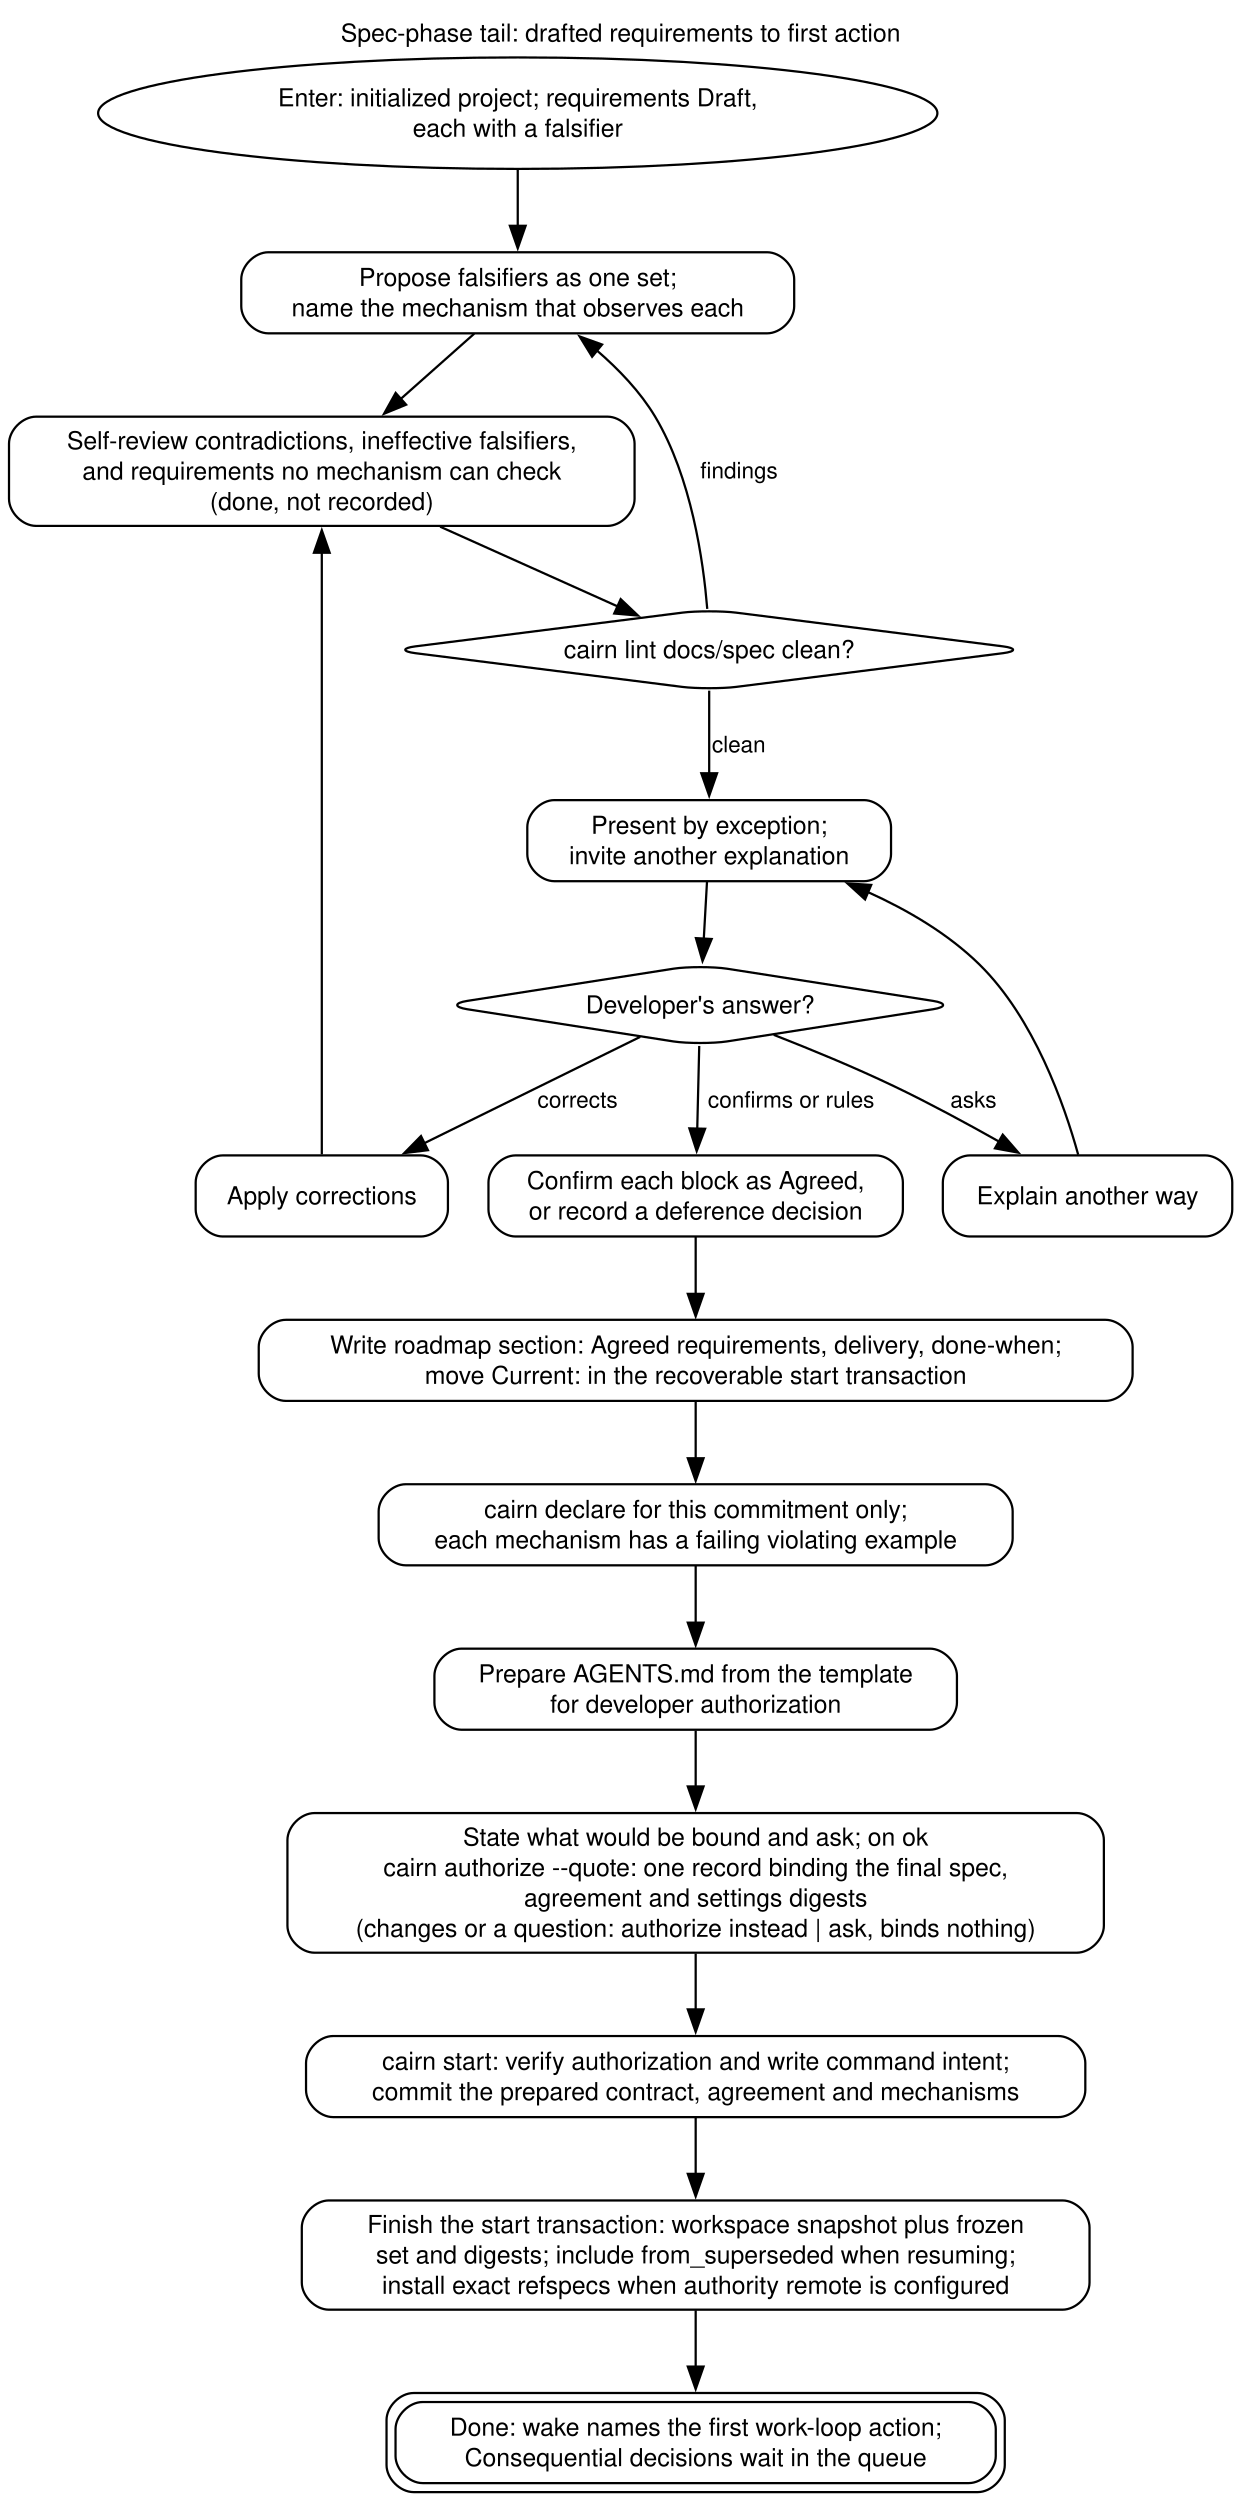
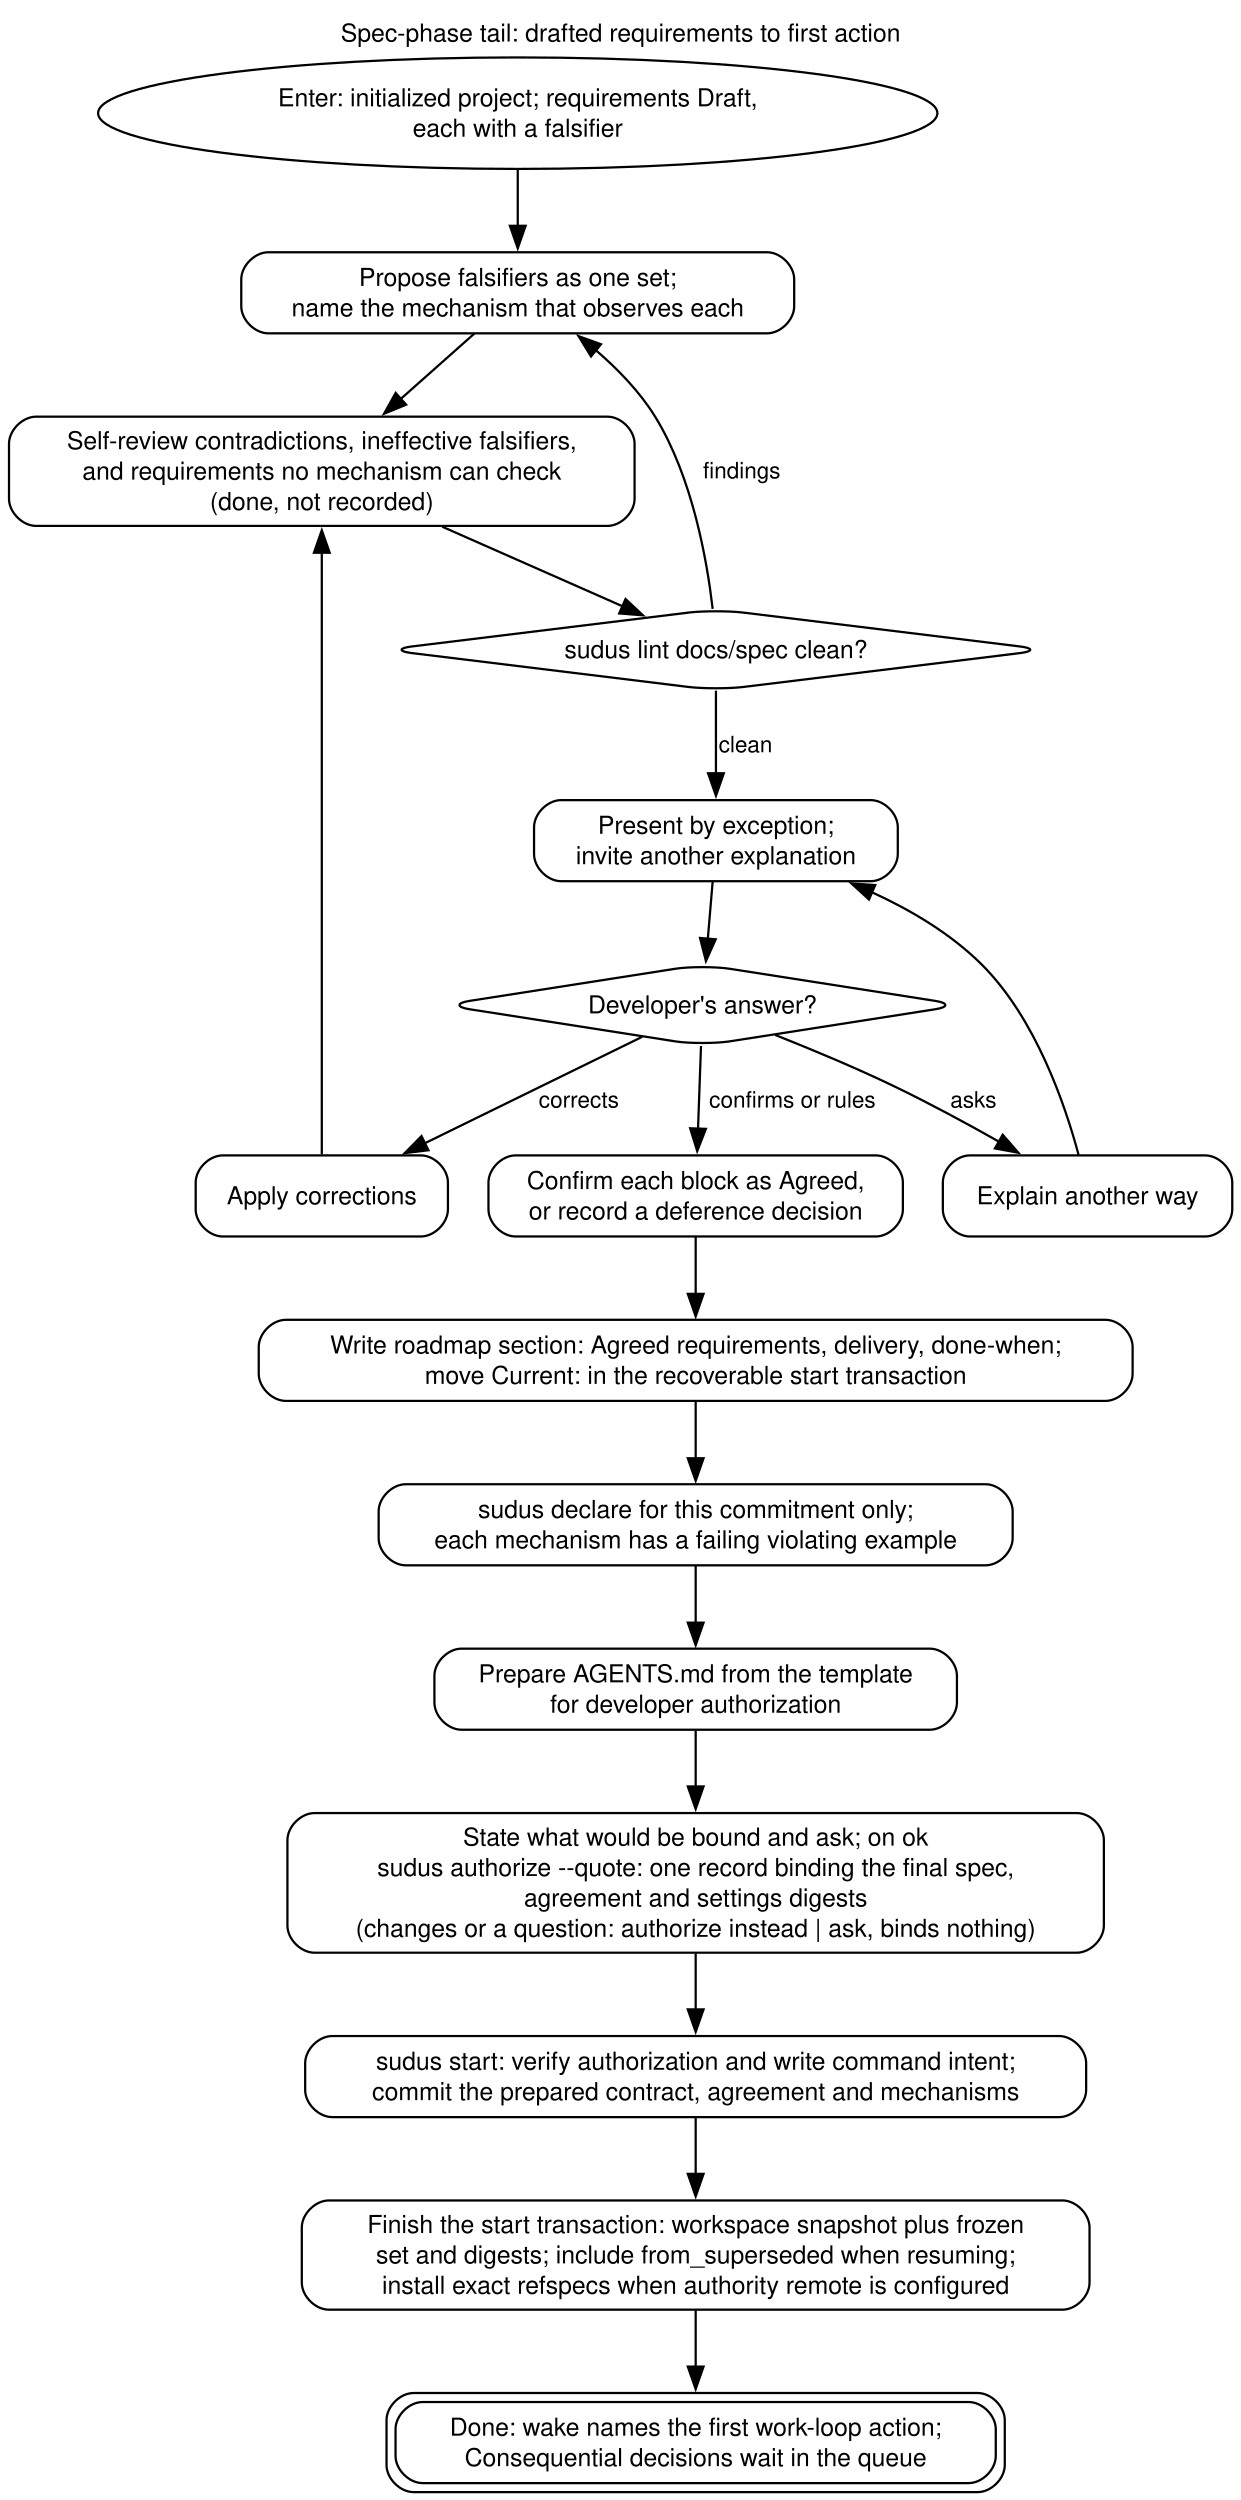
<svg xmlns="http://www.w3.org/2000/svg" width="551pt" height="1110pt" viewBox="0.00 0.00 551.00 1110.00">
  <g id="graph0" class="graph" transform="scale(1 1) rotate(0) translate(4 1106.5)">
    <polygon fill="white" stroke="none" points="-4,4 -4,-1106.5 547.12,-1106.5 547.12,4 -4,4" />
    <text xml:space="preserve" text-anchor="middle" x="271.56" y="-1088.05" font-family="Helvetica,sans-Serif" font-size="11.00">Spec-phase tail: drafted requirements to first action</text>
    <g id="node1" class="node">
      <ellipse fill="none" stroke="black" cx="225.88" cy="-1056.25" rx="186.32" ry="24.75" />
      <text xml:space="preserve" text-anchor="middle" x="225.88" y="-1059.3" font-family="Helvetica,sans-Serif" font-size="11.00">Enter: initialized project; requirements Draft,</text>
      <text xml:space="preserve" text-anchor="middle" x="225.88" y="-1045.8" font-family="Helvetica,sans-Serif" font-size="11.00">each with a falsifier</text>
    </g>
    <g id="node2" class="node">
      <path fill="none" stroke="black" d="M336.62,-994.5C336.62,-994.5 115.12,-994.5 115.12,-994.5 109.12,-994.5 103.12,-988.5 103.12,-982.5 103.12,-982.5 103.12,-970.5 103.12,-970.5 103.12,-964.5 109.12,-958.5 115.12,-958.5 115.12,-958.5 336.62,-958.5 336.62,-958.5 342.62,-958.5 348.62,-964.5 348.62,-970.5 348.62,-970.5 348.62,-982.5 348.62,-982.5 348.62,-988.5 342.62,-994.5 336.62,-994.5" />
      <text xml:space="preserve" text-anchor="middle" x="225.88" y="-979.55" font-family="Helvetica,sans-Serif" font-size="11.00">Propose falsifiers as one set;</text>
      <text xml:space="preserve" text-anchor="middle" x="225.88" y="-966.05" font-family="Helvetica,sans-Serif" font-size="11.00">name the mechanism that observes each</text>
    </g>
    <g id="edge1" class="edge">
      <path fill="none" stroke="black" d="M225.88,-1031.07C225.88,-1023.17 225.88,-1014.31 225.88,-1006.11" />
      <polygon fill="black" stroke="black" points="229.38,-1006.26 225.88,-996.26 222.38,-1006.26 229.38,-1006.26" />
    </g>
    <g id="node3" class="node">
      <path fill="none" stroke="black" d="M265.75,-921.5C265.75,-921.5 12,-921.5 12,-921.5 6,-921.5 0,-915.5 0,-909.5 0,-909.5 0,-885 0,-885 0,-879 6,-873 12,-873 12,-873 265.75,-873 265.75,-873 271.75,-873 277.75,-879 277.75,-885 277.75,-885 277.75,-909.5 277.75,-909.5 277.75,-915.5 271.75,-921.5 265.75,-921.5" />
      <text xml:space="preserve" text-anchor="middle" x="138.88" y="-907.05" font-family="Helvetica,sans-Serif" font-size="11.00">Self-review contradictions, ineffective falsifiers,</text>
      <text xml:space="preserve" text-anchor="middle" x="138.88" y="-893.55" font-family="Helvetica,sans-Serif" font-size="11.00">and requirements no mechanism can check</text>
      <text xml:space="preserve" text-anchor="middle" x="138.88" y="-880.05" font-family="Helvetica,sans-Serif" font-size="11.00">(done, not recorded)</text>
    </g>
    <g id="edge2" class="edge">
      <path fill="none" stroke="black" d="M206.57,-958.36C196.91,-949.78 184.93,-939.14 173.74,-929.21" />
      <polygon fill="black" stroke="black" points="176.32,-926.82 166.52,-922.8 171.67,-932.05 176.32,-926.82" />
    </g>
    <g id="node4" class="node">
-       <path fill="none" stroke="black" d="M298.97,-834.49C298.97,-834.49 180.4,-819.51 180.4,-819.51 174.45,-818.75 174.45,-817.25 180.4,-816.49 180.4,-816.49 298.97,-801.51 298.97,-801.51 304.92,-800.75 316.83,-800.75 322.78,-801.51 322.78,-801.51 441.35,-816.49 441.35,-816.49 447.3,-817.25 447.3,-818.75 441.35,-819.51 441.35,-819.51 322.78,-834.49 322.78,-834.49 316.83,-835.25 304.92,-835.25 298.97,-834.49" />
-       <text xml:space="preserve" text-anchor="middle" x="310.88" y="-814.3" font-family="Helvetica,sans-Serif" font-size="11.00">cairn lint docs/spec clean?</text>
+       <path fill="none" stroke="black" d="M301.96,-834.54C301.96,-834.54 178.78,-819.46 178.78,-819.46 172.82,-818.73 172.82,-817.27 178.78,-816.54 178.78,-816.54 301.96,-801.46 301.96,-801.46 307.92,-800.73 319.83,-800.73 325.79,-801.46 325.79,-801.46 448.97,-816.54 448.97,-816.54 454.93,-817.27 454.93,-818.73 448.97,-819.46 448.97,-819.46 325.79,-834.54 325.79,-834.54 319.83,-835.27 307.92,-835.27 301.96,-834.54" />
+       <text xml:space="preserve" text-anchor="middle" x="313.88" y="-814.3" font-family="Helvetica,sans-Serif" font-size="11.00">sudus lint docs/spec clean?</text>
    </g>
    <g id="edge3" class="edge">
-       <path fill="none" stroke="black" d="M191.42,-872.65C216.77,-861.26 246.73,-847.81 270.3,-837.22" />
-       <polygon fill="black" stroke="black" points="271.58,-840.49 279.26,-833.2 268.71,-834.1 271.58,-840.49" />
+       <path fill="none" stroke="black" d="M192.33,-872.65C218.05,-861.3 248.41,-847.9 272.35,-837.33" />
+       <polygon fill="black" stroke="black" points="273.74,-840.54 281.48,-833.3 270.92,-834.14 273.74,-840.54" />
    </g>
    <g id="edge4" class="edge">
-       <path fill="none" stroke="black" d="M310.02,-836.15C308.28,-857.52 302.99,-894.51 286.88,-921.5 280.27,-932.57 270.64,-942.59 260.98,-950.92" />
-       <polygon fill="black" stroke="black" points="258.9,-948.1 253.35,-957.12 263.32,-953.53 258.9,-948.1" />
-       <text xml:space="preserve" text-anchor="middle" x="324.11" y="-894.12" font-family="Helvetica,sans-Serif" font-size="10.00">findings</text>
+       <path fill="none" stroke="black" d="M312.42,-836.16C309.95,-857.54 303.47,-894.55 286.88,-921.5 280.06,-932.57 270.28,-942.64 260.54,-951.02" />
+       <polygon fill="black" stroke="black" points="258.42,-948.23 252.87,-957.25 262.84,-953.66 258.42,-948.23" />
+       <text xml:space="preserve" text-anchor="middle" x="325.32" y="-894.12" font-family="Helvetica,sans-Serif" font-size="10.00">findings</text>
    </g>
    <g id="node5" class="node">
-       <path fill="none" stroke="black" d="M379.62,-751.25C379.62,-751.25 242.12,-751.25 242.12,-751.25 236.12,-751.25 230.12,-745.25 230.12,-739.25 230.12,-739.25 230.12,-727.25 230.12,-727.25 230.12,-721.25 236.12,-715.25 242.12,-715.25 242.12,-715.25 379.62,-715.25 379.62,-715.25 385.62,-715.25 391.62,-721.25 391.62,-727.25 391.62,-727.25 391.62,-739.25 391.62,-739.25 391.62,-745.25 385.62,-751.25 379.62,-751.25" />
-       <text xml:space="preserve" text-anchor="middle" x="310.88" y="-736.3" font-family="Helvetica,sans-Serif" font-size="11.00">Present by exception;</text>
-       <text xml:space="preserve" text-anchor="middle" x="310.88" y="-722.8" font-family="Helvetica,sans-Serif" font-size="11.00">invite another explanation</text>
+       <path fill="none" stroke="black" d="M382.62,-751.25C382.62,-751.25 245.12,-751.25 245.12,-751.25 239.12,-751.25 233.12,-745.25 233.12,-739.25 233.12,-739.25 233.12,-727.25 233.12,-727.25 233.12,-721.25 239.12,-715.25 245.12,-715.25 245.12,-715.25 382.62,-715.25 382.62,-715.25 388.62,-715.25 394.62,-721.25 394.62,-727.25 394.62,-727.25 394.62,-739.25 394.62,-739.25 394.62,-745.25 388.62,-751.25 382.62,-751.25" />
+       <text xml:space="preserve" text-anchor="middle" x="313.88" y="-736.3" font-family="Helvetica,sans-Serif" font-size="11.00">Present by exception;</text>
+       <text xml:space="preserve" text-anchor="middle" x="313.88" y="-722.8" font-family="Helvetica,sans-Serif" font-size="11.00">invite another explanation</text>
    </g>
    <g id="edge5" class="edge">
-       <path fill="none" stroke="black" d="M310.88,-799.85C310.88,-789.16 310.88,-775.14 310.88,-762.8" />
-       <polygon fill="black" stroke="black" points="314.38,-763.17 310.88,-753.17 307.38,-763.17 314.38,-763.17" />
-       <text xml:space="preserve" text-anchor="middle" x="324" y="-772.5" font-family="Helvetica,sans-Serif" font-size="10.00">clean</text>
+       <path fill="none" stroke="black" d="M313.88,-799.85C313.88,-789.16 313.88,-775.14 313.88,-762.8" />
+       <polygon fill="black" stroke="black" points="317.38,-763.17 313.88,-753.17 310.38,-763.17 317.38,-763.17" />
+       <text xml:space="preserve" text-anchor="middle" x="327" y="-772.5" font-family="Helvetica,sans-Serif" font-size="10.00">clean</text>
    </g>
    <g id="node6" class="node">
-       <path fill="none" stroke="black" d="M295.02,-676.4C295.02,-676.4 203.46,-662.1 203.46,-662.1 197.53,-661.18 197.53,-659.32 203.46,-658.4 203.46,-658.4 295.02,-644.1 295.02,-644.1 300.95,-643.18 312.8,-643.18 318.73,-644.1 318.73,-644.1 410.29,-658.4 410.29,-658.4 416.22,-659.32 416.22,-661.18 410.29,-662.1 410.29,-662.1 318.73,-676.4 318.73,-676.4 312.8,-677.32 300.95,-677.32 295.02,-676.4" />
-       <text xml:space="preserve" text-anchor="middle" x="306.88" y="-656.55" font-family="Helvetica,sans-Serif" font-size="11.00">Developer's answer?</text>
+       <path fill="none" stroke="black" d="M296.02,-676.4C296.02,-676.4 204.46,-662.1 204.46,-662.1 198.53,-661.18 198.53,-659.32 204.46,-658.4 204.46,-658.4 296.02,-644.1 296.02,-644.1 301.95,-643.18 313.8,-643.18 319.73,-644.1 319.73,-644.1 411.29,-658.4 411.29,-658.4 417.22,-659.32 417.22,-661.18 411.29,-662.1 411.29,-662.1 319.73,-676.4 319.73,-676.4 313.8,-677.32 301.95,-677.32 296.02,-676.4" />
+       <text xml:space="preserve" text-anchor="middle" x="307.88" y="-656.55" font-family="Helvetica,sans-Serif" font-size="11.00">Developer's answer?</text>
    </g>
    <g id="edge6" class="edge">
-       <path fill="none" stroke="black" d="M309.91,-715.06C309.47,-707.39 308.95,-698.14 308.47,-689.49" />
-       <polygon fill="black" stroke="black" points="311.98,-689.58 307.92,-679.79 304.99,-689.97 311.98,-689.58" />
+       <path fill="none" stroke="black" d="M312.42,-715.06C311.77,-707.39 310.99,-698.14 310.26,-689.49" />
+       <polygon fill="black" stroke="black" points="313.77,-689.46 309.44,-679.79 306.8,-690.05 313.77,-689.46" />
    </g>
    <g id="node7" class="node">
      <path fill="none" stroke="black" d="M531.12,-593.5C531.12,-593.5 426.62,-593.5 426.62,-593.5 420.62,-593.5 414.62,-587.5 414.62,-581.5 414.62,-581.5 414.62,-569.5 414.62,-569.5 414.62,-563.5 420.62,-557.5 426.62,-557.5 426.62,-557.5 531.12,-557.5 531.12,-557.5 537.12,-557.5 543.12,-563.5 543.12,-569.5 543.12,-569.5 543.12,-581.5 543.12,-581.5 543.12,-587.5 537.12,-593.5 531.12,-593.5" />
      <text xml:space="preserve" text-anchor="middle" x="478.88" y="-571.8" font-family="Helvetica,sans-Serif" font-size="11.00">Explain another way</text>
    </g>
    <g id="edge7" class="edge">
-       <path fill="none" stroke="black" d="M339.54,-647.03C355.78,-640.68 375.57,-632.54 392.88,-624.25 408.52,-616.76 425.28,-607.69 439.82,-599.49" />
-       <polygon fill="black" stroke="black" points="441.22,-602.72 448.17,-594.72 437.75,-596.64 441.22,-602.72" />
-       <text xml:space="preserve" text-anchor="middle" x="428.21" y="-614.75" font-family="Helvetica,sans-Serif" font-size="10.00">asks</text>
+       <path fill="none" stroke="black" d="M340.15,-646.99C356.19,-640.63 375.76,-632.49 392.88,-624.25 408.5,-616.73 425.27,-607.66 439.8,-599.45" />
+       <polygon fill="black" stroke="black" points="441.2,-602.68 448.16,-594.69 437.74,-596.6 441.2,-602.68" />
+       <text xml:space="preserve" text-anchor="middle" x="428.19" y="-614.75" font-family="Helvetica,sans-Serif" font-size="10.00">asks</text>
    </g>
    <g id="node8" class="node">
      <path fill="none" stroke="black" d="M182.88,-593.5C182.88,-593.5 94.88,-593.5 94.88,-593.5 88.88,-593.5 82.88,-587.5 82.88,-581.5 82.88,-581.5 82.88,-569.5 82.88,-569.5 82.88,-563.5 88.88,-557.5 94.88,-557.5 94.88,-557.5 182.88,-557.5 182.88,-557.5 188.88,-557.5 194.88,-563.5 194.88,-569.5 194.88,-569.5 194.88,-581.5 194.88,-581.5 194.88,-587.5 188.88,-593.5 182.88,-593.5" />
      <text xml:space="preserve" text-anchor="middle" x="138.88" y="-571.8" font-family="Helvetica,sans-Serif" font-size="11.00">Apply corrections</text>
    </g>
    <g id="edge9" class="edge">
-       <path fill="none" stroke="black" d="M280.25,-646.14C254.49,-633.45 214.92,-613.96 184.19,-598.82" />
-       <polygon fill="black" stroke="black" points="186.01,-595.82 175.49,-594.54 182.92,-602.1 186.01,-595.82" />
-       <text xml:space="preserve" text-anchor="middle" x="252.43" y="-614.75" font-family="Helvetica,sans-Serif" font-size="10.00">corrects</text>
+       <path fill="none" stroke="black" d="M281.1,-646.14C255.17,-633.45 215.37,-613.96 184.46,-598.82" />
+       <polygon fill="black" stroke="black" points="186.23,-595.79 175.71,-594.53 183.15,-602.08 186.23,-595.79" />
+       <text xml:space="preserve" text-anchor="middle" x="252.99" y="-614.75" font-family="Helvetica,sans-Serif" font-size="10.00">corrects</text>
    </g>
    <g id="node9" class="node">
      <path fill="none" stroke="black" d="M384.88,-593.5C384.88,-593.5 224.88,-593.5 224.88,-593.5 218.88,-593.5 212.88,-587.5 212.88,-581.5 212.88,-581.5 212.88,-569.5 212.88,-569.5 212.88,-563.5 218.88,-557.5 224.88,-557.5 224.88,-557.5 384.88,-557.5 384.88,-557.5 390.88,-557.5 396.88,-563.5 396.88,-569.5 396.88,-569.5 396.88,-581.5 396.88,-581.5 396.88,-587.5 390.88,-593.5 384.88,-593.5" />
      <text xml:space="preserve" text-anchor="middle" x="304.88" y="-578.55" font-family="Helvetica,sans-Serif" font-size="11.00">Confirm each block as Agreed,</text>
      <text xml:space="preserve" text-anchor="middle" x="304.88" y="-565.05" font-family="Helvetica,sans-Serif" font-size="11.00">or record a deference decision</text>
    </g>
    <g id="edge11" class="edge">
-       <path fill="none" stroke="black" d="M306.46,-642.1C306.2,-631.41 305.86,-617.39 305.57,-605.05" />
-       <polygon fill="black" stroke="black" points="309.07,-605.33 305.33,-595.42 302.08,-605.5 309.07,-605.33" />
-       <text xml:space="preserve" text-anchor="middle" x="347.24" y="-614.75" font-family="Helvetica,sans-Serif" font-size="10.00">confirms or rules</text>
+       <path fill="none" stroke="black" d="M307.25,-642.1C306.87,-631.41 306.36,-617.39 305.91,-605.05" />
+       <polygon fill="black" stroke="black" points="309.42,-605.29 305.56,-595.42 302.43,-605.54 309.42,-605.29" />
+       <text xml:space="preserve" text-anchor="middle" x="347.8" y="-614.75" font-family="Helvetica,sans-Serif" font-size="10.00">confirms or rules</text>
    </g>
    <g id="edge8" class="edge">
-       <path fill="none" stroke="black" d="M474.72,-593.8C468.58,-615.99 455.12,-654.44 430.88,-678.25 416.98,-691.9 399.03,-702.45 381.26,-710.45" />
-       <polygon fill="black" stroke="black" points="380.09,-707.14 372.25,-714.27 382.82,-713.59 380.09,-707.14" />
+       <path fill="none" stroke="black" d="M474.88,-593.77C468.95,-615.93 455.86,-654.35 431.88,-678.25 418.2,-691.88 400.46,-702.43 382.91,-710.44" />
+       <polygon fill="black" stroke="black" points="381.82,-707.1 374.02,-714.27 384.59,-713.53 381.82,-707.1" />
    </g>
    <g id="edge10" class="edge">
      <path fill="none" stroke="black" d="M138.88,-593.94C138.88,-610.68 138.88,-636.69 138.88,-659.25 138.88,-819 138.88,-819 138.88,-819 138.88,-832.76 138.88,-847.9 138.88,-861.1" />
      <polygon fill="black" stroke="black" points="135.38,-861.07 138.88,-871.07 142.38,-861.07 135.38,-861.07" />
    </g>
    <g id="node10" class="node">
      <path fill="none" stroke="black" d="M486.88,-520.5C486.88,-520.5 122.88,-520.5 122.88,-520.5 116.88,-520.5 110.88,-514.5 110.88,-508.5 110.88,-508.5 110.88,-496.5 110.88,-496.5 110.88,-490.5 116.88,-484.5 122.88,-484.5 122.88,-484.5 486.88,-484.5 486.88,-484.5 492.88,-484.5 498.88,-490.5 498.88,-496.5 498.88,-496.5 498.88,-508.5 498.88,-508.5 498.88,-514.5 492.88,-520.5 486.88,-520.5" />
      <text xml:space="preserve" text-anchor="middle" x="304.88" y="-505.55" font-family="Helvetica,sans-Serif" font-size="11.00">Write roadmap section: Agreed requirements, delivery, done-when;</text>
      <text xml:space="preserve" text-anchor="middle" x="304.88" y="-492.05" font-family="Helvetica,sans-Serif" font-size="11.00">move Current: in the recoverable start transaction</text>
    </g>
    <g id="edge12" class="edge">
      <path fill="none" stroke="black" d="M304.88,-557.31C304.88,-549.73 304.88,-540.6 304.88,-532.04" />
      <polygon fill="black" stroke="black" points="308.38,-532.04 304.88,-522.04 301.38,-532.04 308.38,-532.04" />
    </g>
    <g id="node11" class="node">
      <path fill="none" stroke="black" d="M433.62,-447.5C433.62,-447.5 176.12,-447.5 176.12,-447.5 170.12,-447.5 164.12,-441.5 164.12,-435.5 164.12,-435.5 164.12,-423.5 164.12,-423.5 164.12,-417.5 170.12,-411.5 176.12,-411.5 176.12,-411.5 433.62,-411.5 433.62,-411.5 439.62,-411.5 445.62,-417.5 445.62,-423.5 445.62,-423.5 445.62,-435.5 445.62,-435.5 445.62,-441.5 439.62,-447.5 433.62,-447.5" />
-       <text xml:space="preserve" text-anchor="middle" x="304.88" y="-432.55" font-family="Helvetica,sans-Serif" font-size="11.00">cairn declare for this commitment only;</text>
+       <text xml:space="preserve" text-anchor="middle" x="304.88" y="-432.55" font-family="Helvetica,sans-Serif" font-size="11.00">sudus declare for this commitment only;</text>
      <text xml:space="preserve" text-anchor="middle" x="304.88" y="-419.05" font-family="Helvetica,sans-Serif" font-size="11.00">each mechanism has a failing violating example</text>
    </g>
    <g id="edge13" class="edge">
      <path fill="none" stroke="black" d="M304.88,-484.31C304.88,-476.73 304.88,-467.6 304.88,-459.04" />
      <polygon fill="black" stroke="black" points="308.38,-459.04 304.88,-449.04 301.38,-459.04 308.38,-459.04" />
    </g>
    <g id="node12" class="node">
      <path fill="none" stroke="black" d="M408.88,-374.5C408.88,-374.5 200.88,-374.5 200.88,-374.5 194.88,-374.5 188.88,-368.5 188.88,-362.5 188.88,-362.5 188.88,-350.5 188.88,-350.5 188.88,-344.5 194.88,-338.5 200.88,-338.5 200.88,-338.5 408.88,-338.5 408.88,-338.5 414.88,-338.5 420.88,-344.5 420.88,-350.5 420.88,-350.5 420.88,-362.5 420.88,-362.5 420.88,-368.5 414.88,-374.5 408.88,-374.5" />
      <text xml:space="preserve" text-anchor="middle" x="304.88" y="-359.55" font-family="Helvetica,sans-Serif" font-size="11.00">Prepare AGENTS.md from the template</text>
      <text xml:space="preserve" text-anchor="middle" x="304.88" y="-346.05" font-family="Helvetica,sans-Serif" font-size="11.00">for developer authorization</text>
    </g>
    <g id="edge14" class="edge">
      <path fill="none" stroke="black" d="M304.88,-411.31C304.88,-403.73 304.88,-394.6 304.88,-386.04" />
      <polygon fill="black" stroke="black" points="308.38,-386.04 304.88,-376.04 301.38,-386.04 308.38,-386.04" />
    </g>
    <g id="node13" class="node">
      <path fill="none" stroke="black" d="M474.12,-301.5C474.12,-301.5 135.62,-301.5 135.62,-301.5 129.62,-301.5 123.62,-295.5 123.62,-289.5 123.62,-289.5 123.62,-251.5 123.62,-251.5 123.62,-245.5 129.62,-239.5 135.62,-239.5 135.62,-239.5 474.12,-239.5 474.12,-239.5 480.12,-239.5 486.12,-245.5 486.12,-251.5 486.12,-251.5 486.12,-289.5 486.12,-289.5 486.12,-295.5 480.12,-301.5 474.12,-301.5" />
      <text xml:space="preserve" text-anchor="middle" x="304.88" y="-287.05" font-family="Helvetica,sans-Serif" font-size="11.00">State what would be bound and ask; on ok</text>
-       <text xml:space="preserve" text-anchor="middle" x="304.88" y="-273.55" font-family="Helvetica,sans-Serif" font-size="11.00">cairn authorize --quote: one record binding the final spec,</text>
+       <text xml:space="preserve" text-anchor="middle" x="304.88" y="-273.55" font-family="Helvetica,sans-Serif" font-size="11.00">sudus authorize --quote: one record binding the final spec,</text>
      <text xml:space="preserve" text-anchor="middle" x="304.88" y="-260.05" font-family="Helvetica,sans-Serif" font-size="11.00">agreement and settings digests</text>
      <text xml:space="preserve" text-anchor="middle" x="304.88" y="-246.55" font-family="Helvetica,sans-Serif" font-size="11.00">(changes or a question: authorize instead | ask, binds nothing)</text>
    </g>
    <g id="edge15" class="edge">
      <path fill="none" stroke="black" d="M304.88,-338.1C304.88,-330.81 304.88,-322 304.88,-313.21" />
      <polygon fill="black" stroke="black" points="308.38,-313.31 304.88,-303.31 301.38,-313.31 308.38,-313.31" />
    </g>
    <g id="node14" class="node">
-       <path fill="none" stroke="black" d="M465.88,-202.5C465.88,-202.5 143.88,-202.5 143.88,-202.5 137.88,-202.5 131.88,-196.5 131.88,-190.5 131.88,-190.5 131.88,-178.5 131.88,-178.5 131.88,-172.5 137.88,-166.5 143.88,-166.5 143.88,-166.5 465.88,-166.5 465.88,-166.5 471.88,-166.5 477.88,-172.5 477.88,-178.5 477.88,-178.5 477.88,-190.5 477.88,-190.5 477.88,-196.5 471.88,-202.5 465.88,-202.5" />
-       <text xml:space="preserve" text-anchor="middle" x="304.88" y="-187.55" font-family="Helvetica,sans-Serif" font-size="11.00">cairn start: verify authorization and write command intent;</text>
+       <path fill="none" stroke="black" d="M466.25,-202.5C466.25,-202.5 143.5,-202.5 143.5,-202.5 137.5,-202.5 131.5,-196.5 131.5,-190.5 131.5,-190.5 131.5,-178.5 131.5,-178.5 131.5,-172.5 137.5,-166.5 143.5,-166.5 143.5,-166.5 466.25,-166.5 466.25,-166.5 472.25,-166.5 478.25,-172.5 478.25,-178.5 478.25,-178.5 478.25,-190.5 478.25,-190.5 478.25,-196.5 472.25,-202.5 466.25,-202.5" />
+       <text xml:space="preserve" text-anchor="middle" x="304.88" y="-187.55" font-family="Helvetica,sans-Serif" font-size="11.00">sudus start: verify authorization and write command intent;</text>
      <text xml:space="preserve" text-anchor="middle" x="304.88" y="-174.05" font-family="Helvetica,sans-Serif" font-size="11.00">commit the prepared contract, agreement and mechanisms</text>
    </g>
    <g id="edge16" class="edge">
      <path fill="none" stroke="black" d="M304.88,-239.17C304.88,-231.06 304.88,-222.32 304.88,-214.29" />
      <polygon fill="black" stroke="black" points="308.38,-214.34 304.88,-204.34 301.38,-214.34 308.38,-214.34" />
    </g>
    <g id="node15" class="node">
      <path fill="none" stroke="black" d="M467.75,-129.5C467.75,-129.5 142,-129.5 142,-129.5 136,-129.5 130,-123.5 130,-117.5 130,-117.5 130,-93 130,-93 130,-87 136,-81 142,-81 142,-81 467.75,-81 467.75,-81 473.75,-81 479.75,-87 479.75,-93 479.75,-93 479.75,-117.5 479.75,-117.5 479.75,-123.5 473.75,-129.5 467.75,-129.5" />
      <text xml:space="preserve" text-anchor="middle" x="304.88" y="-115.05" font-family="Helvetica,sans-Serif" font-size="11.00">Finish the start transaction: workspace snapshot plus frozen</text>
      <text xml:space="preserve" text-anchor="middle" x="304.88" y="-101.55" font-family="Helvetica,sans-Serif" font-size="11.00">set and digests; include from_superseded when resuming;</text>
      <text xml:space="preserve" text-anchor="middle" x="304.88" y="-88.05" font-family="Helvetica,sans-Serif" font-size="11.00">install exact refspecs when authority remote is configured</text>
    </g>
    <g id="edge17" class="edge">
      <path fill="none" stroke="black" d="M304.88,-166.36C304.88,-158.88 304.88,-149.82 304.88,-141.03" />
      <polygon fill="black" stroke="black" points="308.38,-141.3 304.88,-131.3 301.38,-141.31 308.38,-141.3" />
    </g>
    <g id="node16" class="node">
      <path fill="none" stroke="black" d="M426.12,-40C426.12,-40 183.62,-40 183.62,-40 177.62,-40 171.62,-34 171.62,-28 171.62,-28 171.62,-16 171.62,-16 171.62,-10 177.62,-4 183.62,-4 183.62,-4 426.12,-4 426.12,-4 432.12,-4 438.12,-10 438.12,-16 438.12,-16 438.12,-28 438.12,-28 438.12,-34 432.12,-40 426.12,-40" />
      <path fill="none" stroke="black" d="M430.12,-44C430.12,-44 179.62,-44 179.62,-44 173.62,-44 167.62,-38 167.62,-32 167.62,-32 167.62,-12 167.62,-12 167.62,-6 173.62,0 179.62,0 179.62,0 430.12,0 430.12,0 436.12,0 442.12,-6 442.12,-12 442.12,-12 442.12,-32 442.12,-32 442.12,-38 436.12,-44 430.12,-44" />
      <text xml:space="preserve" text-anchor="middle" x="304.88" y="-25.05" font-family="Helvetica,sans-Serif" font-size="11.00">Done: wake names the first work-loop action;</text>
      <text xml:space="preserve" text-anchor="middle" x="304.88" y="-11.55" font-family="Helvetica,sans-Serif" font-size="11.00">Consequential decisions wait in the queue</text>
    </g>
    <g id="edge18" class="edge">
      <path fill="none" stroke="black" d="M304.88,-80.75C304.88,-72.91 304.88,-64.04 304.88,-55.63" />
      <polygon fill="black" stroke="black" points="308.38,-55.74 304.88,-45.74 301.38,-55.74 308.38,-55.74" />
    </g>
  </g>
</svg>
